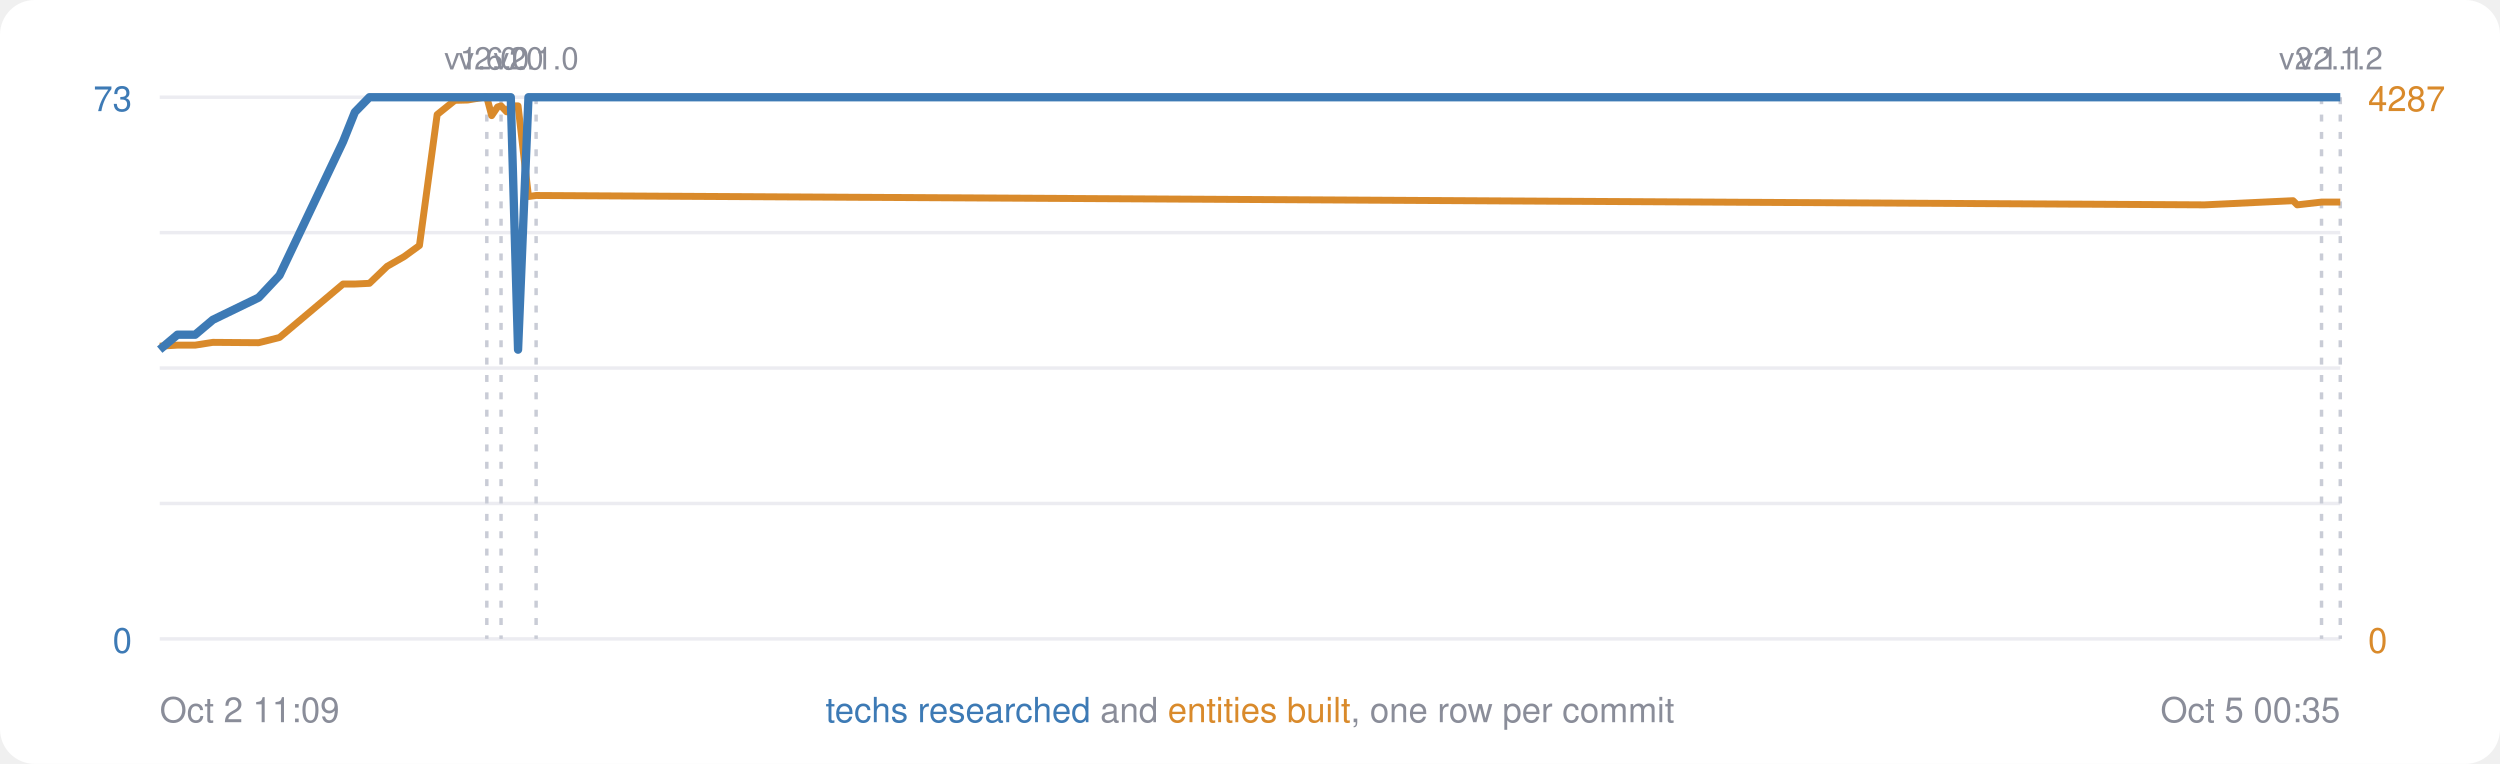
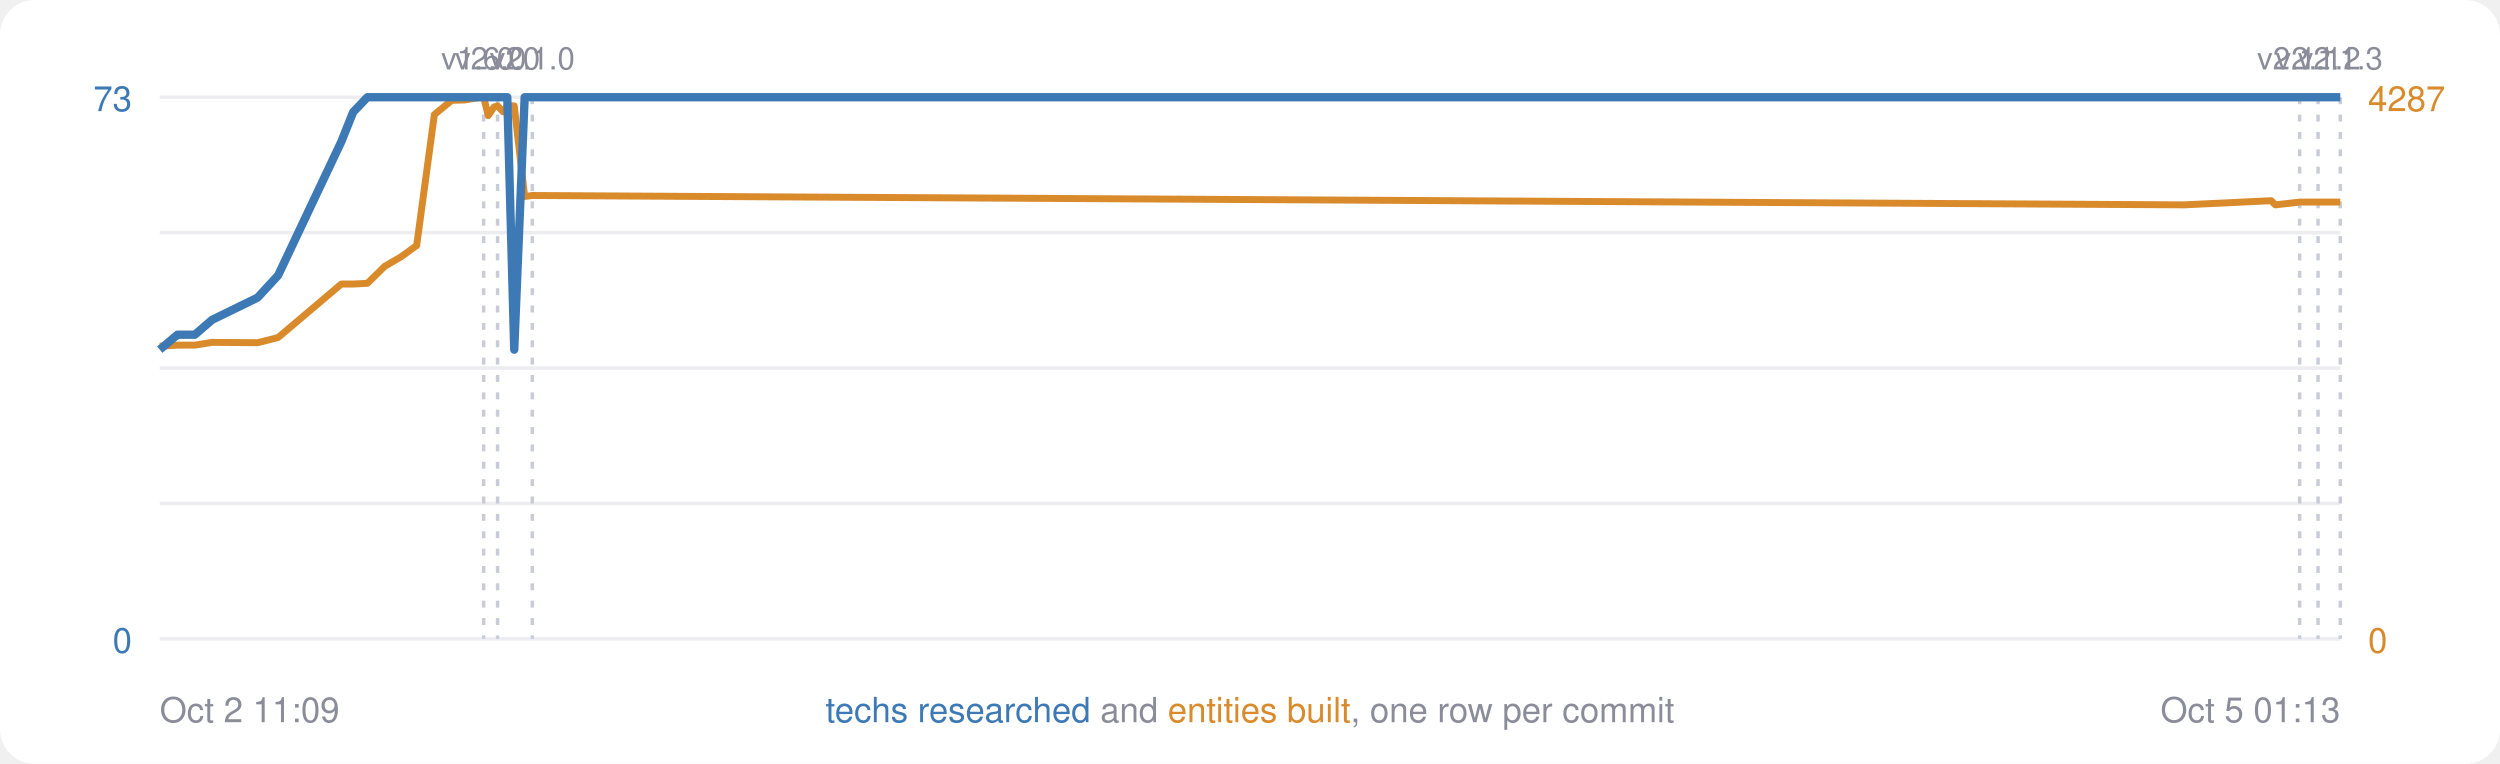
<svg xmlns="http://www.w3.org/2000/svg" viewBox="0 0 720 220" width="720" height="220" font-family="-apple-system,Helvetica,Arial,sans-serif">
  <rect width="720" height="220" fill="#ffffff" rx="10" />
  <line x1="46" y1="184.0" x2="674" y2="184.0" stroke="#ececf1" />
  <line x1="46" y1="145.0" x2="674" y2="145.0" stroke="#ececf1" />
  <line x1="46" y1="106.0" x2="674" y2="106.0" stroke="#ececf1" />
  <line x1="46" y1="67.0" x2="674" y2="67.0" stroke="#ececf1" />
  <line x1="46" y1="28.0" x2="674" y2="28.0" stroke="#ececf1" />
-   <line x1="140.2" y1="28" x2="140.2" y2="184" stroke="#c9ccd6" stroke-dasharray="2 3" />
-   <text x="140.2" y="20" text-anchor="middle" font-size="9" fill="#8a8d99">v1.6.0</text>
-   <line x1="144.3" y1="28" x2="144.3" y2="184" stroke="#c9ccd6" stroke-dasharray="2 3" />
-   <text x="144.3" y="20" text-anchor="middle" font-size="9" fill="#8a8d99">v2.0.0</text>
-   <line x1="154.4" y1="28" x2="154.4" y2="184" stroke="#c9ccd6" stroke-dasharray="2 3" />
-   <text x="154.4" y="20" text-anchor="middle" font-size="9" fill="#8a8d99">v2.1.0</text>
-   <line x1="668.6" y1="28" x2="668.6" y2="184" stroke="#c9ccd6" stroke-dasharray="2 3" />
-   <text x="668.6" y="20" text-anchor="middle" font-size="9" fill="#8a8d99">v2.1.1</text>
+   <line x1="139.3" y1="28" x2="139.3" y2="184" stroke="#c9ccd6" stroke-dasharray="2 3" />
+   <text x="139.3" y="20" text-anchor="middle" font-size="9" fill="#8a8d99">v1.6.0</text>
+   <line x1="143.3" y1="28" x2="143.3" y2="184" stroke="#c9ccd6" stroke-dasharray="2 3" />
+   <text x="143.3" y="20" text-anchor="middle" font-size="9" fill="#8a8d99">v2.0.0</text>
+   <line x1="153.3" y1="28" x2="153.3" y2="184" stroke="#c9ccd6" stroke-dasharray="2 3" />
+   <text x="153.3" y="20" text-anchor="middle" font-size="9" fill="#8a8d99">v2.1.0</text>
+   <line x1="662.3" y1="28" x2="662.3" y2="184" stroke="#c9ccd6" stroke-dasharray="2 3" />
+   <text x="662.3" y="20" text-anchor="middle" font-size="9" fill="#8a8d99">v2.1.1</text>
+   <line x1="667.6" y1="28" x2="667.6" y2="184" stroke="#c9ccd6" stroke-dasharray="2 3" />
+   <text x="667.6" y="20" text-anchor="middle" font-size="9" fill="#8a8d99">v2.1.2</text>
  <line x1="674.0" y1="28" x2="674.0" y2="184" stroke="#c9ccd6" stroke-dasharray="2 3" />
-   <text x="674.0" y="20" text-anchor="middle" font-size="9" fill="#8a8d99">v2.1.2</text>
-   <polyline points="46.0,99.7 51.1,99.4 56.2,99.4 61.3,98.6 74.5,98.7 80.5,97.2 98.8,81.8 102.2,81.8 106.4,81.6 111.5,76.7 116.4,73.9 120.8,70.7 125.9,33.0 131.0,28.9 134.7,28.8 139.4,28.0 140.2,28.0 141.6,33.3 143.3,30.8 144.3,30.5 145.9,32.2 147.1,30.5 149.2,30.5 152.2,56.6 154.4,56.3 634.9,59.0 660.4,57.8 661.6,59.0 668.6,58.2 674.0,58.2" fill="none" stroke="#d98a2b" stroke-width="2" stroke-linejoin="round" />
-   <polyline points="46.0,100.7 51.1,96.4 56.2,96.4 61.3,92.1 74.5,85.7 80.5,79.3 98.8,40.8 102.2,32.3 106.4,28.0 111.5,28.0 116.4,28.0 120.8,28.0 125.9,28.0 131.0,28.0 134.7,28.0 139.4,28.0 140.2,28.0 141.6,28.0 143.3,28.0 144.3,28.0 145.9,28.0 147.1,28.0 149.2,100.7 152.2,28.0 154.4,28.0 634.9,28.0 660.4,28.0 661.6,28.0 668.6,28.0 674.0,28.0" fill="none" stroke="#3d7ab5" stroke-width="2.4" stroke-linejoin="round" />
+   <text x="674.0" y="20" text-anchor="middle" font-size="9" fill="#8a8d99">v2.1.3</text>
+   <polyline points="46.0,99.7 51.1,99.4 56.1,99.4 61.1,98.6 74.2,98.7 80.1,97.2 98.3,81.8 101.7,81.8 105.8,81.6 110.8,76.7 115.6,73.9 120.0,70.7 125.1,33.0 130.1,28.9 133.8,28.8 138.5,28.0 139.3,28.0 140.6,33.3 142.3,30.8 143.3,30.5 144.9,32.2 146.1,30.5 148.1,30.5 151.1,56.6 153.3,56.3 629.0,59.0 654.1,57.8 655.3,59.0 662.3,58.2 667.6,58.2 674.0,58.2" fill="none" stroke="#d98a2b" stroke-width="2" stroke-linejoin="round" />
+   <polyline points="46.0,100.7 51.1,96.4 56.1,96.4 61.1,92.1 74.2,85.7 80.1,79.3 98.3,40.8 101.7,32.3 105.8,28.0 110.8,28.0 115.6,28.0 120.0,28.0 125.1,28.0 130.1,28.0 133.8,28.0 138.5,28.0 139.3,28.0 140.6,28.0 142.3,28.0 143.3,28.0 144.9,28.0 146.1,28.0 148.1,100.7 151.1,28.0 153.3,28.0 629.0,28.0 654.1,28.0 655.3,28.0 662.3,28.0 667.6,28.0 674.0,28.0" fill="none" stroke="#3d7ab5" stroke-width="2.4" stroke-linejoin="round" />
  <text x="38" y="32" text-anchor="end" font-size="10" fill="#3d7ab5">73</text>
  <text x="38" y="188" text-anchor="end" font-size="10" fill="#3d7ab5">0</text>
  <text x="682" y="32" font-size="10" fill="#d98a2b">4287</text>
  <text x="682" y="188" font-size="10" fill="#d98a2b">0</text>
  <text x="46" y="208" font-size="10" fill="#8a8d99">Oct 2 11:09</text>
-   <text x="674" y="208" text-anchor="end" font-size="10" fill="#8a8d99">Oct 5 00:35</text>
+   <text x="674" y="208" text-anchor="end" font-size="10" fill="#8a8d99">Oct 5 01:13</text>
  <text x="360.0" y="208" text-anchor="middle" font-size="10" fill="#8a8d99">
    <tspan fill="#3d7ab5">techs researched</tspan>  and  <tspan fill="#d98a2b">entities built</tspan>, one row per commit</text>
</svg>
